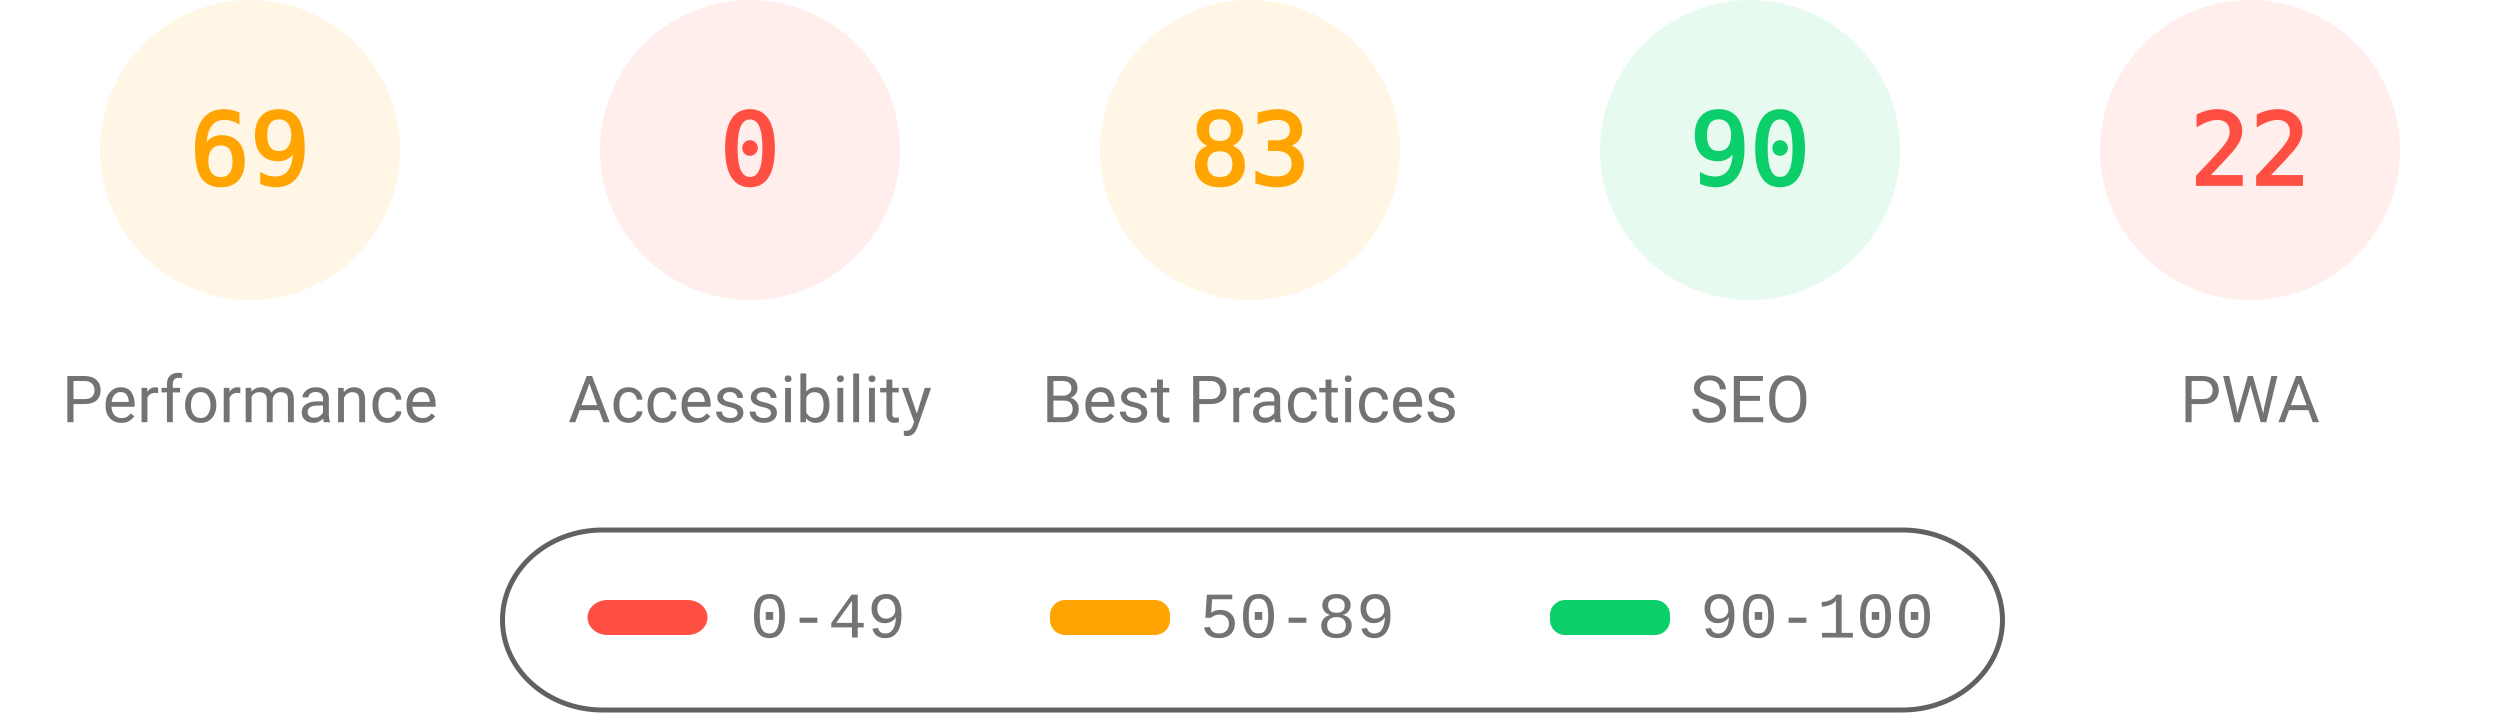
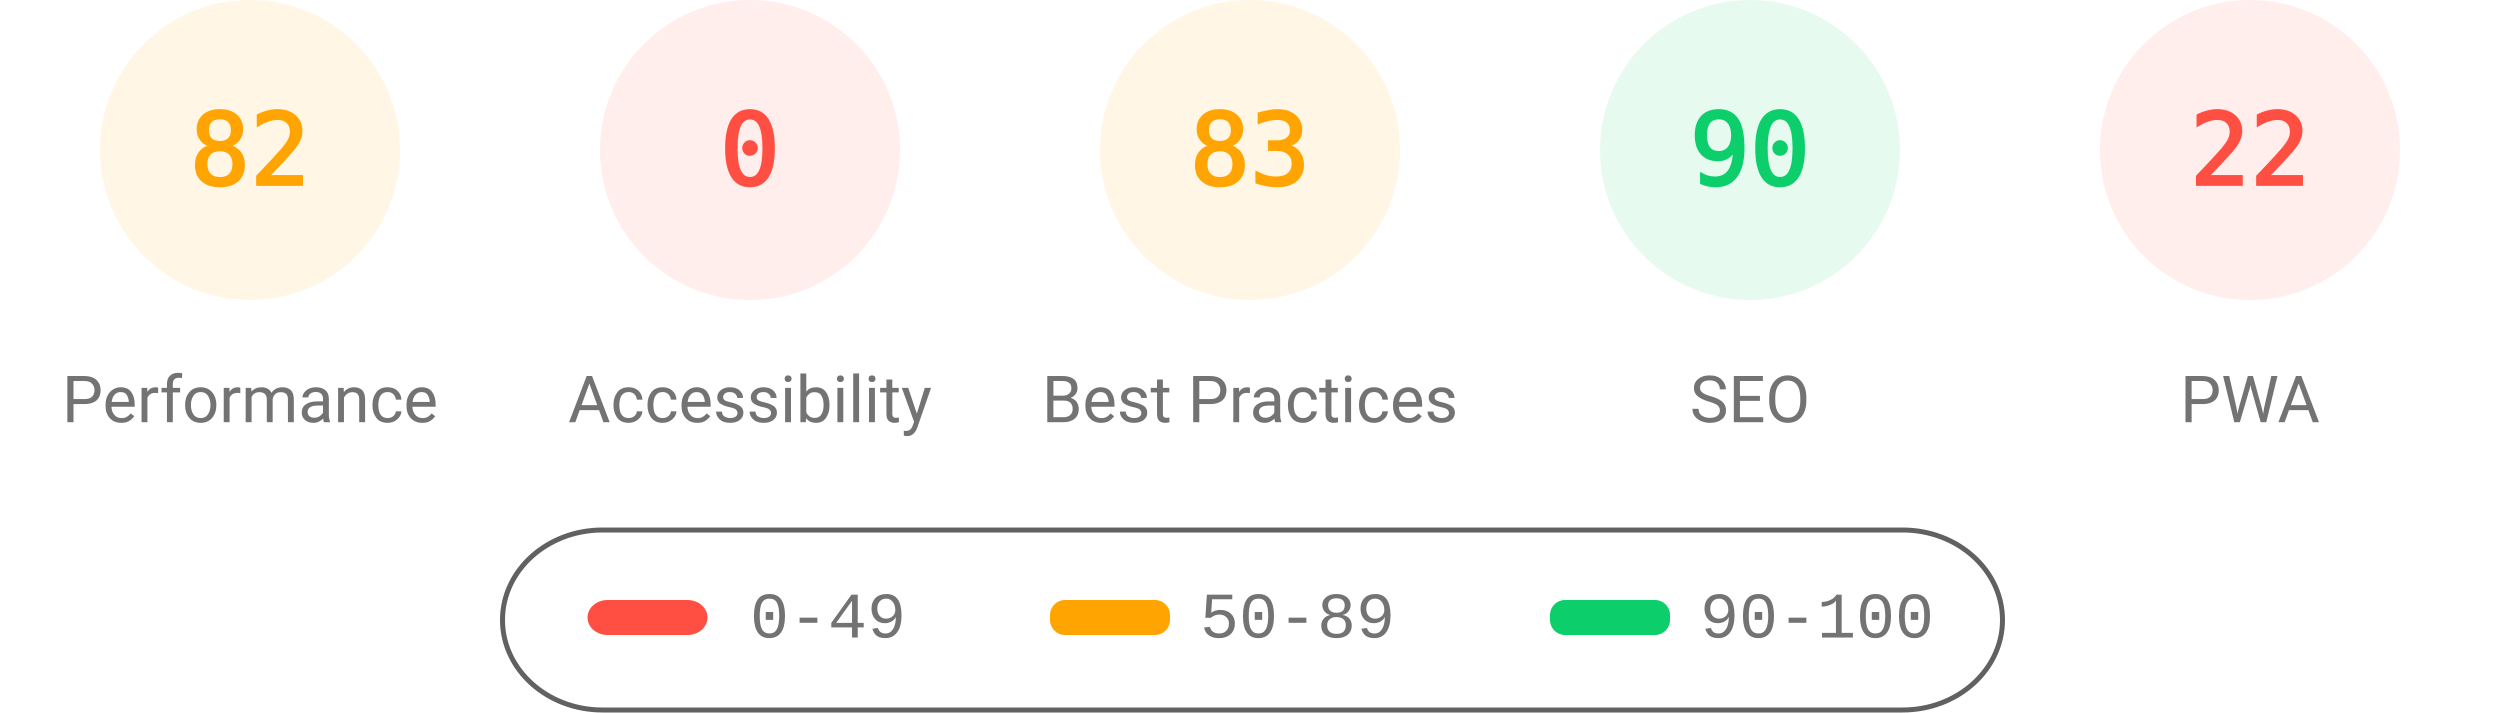
<svg xmlns="http://www.w3.org/2000/svg" fill="none" width="1000" height="285">
  <style>.gauge-base{opacity:.1}.gauge-arc{fill:none;animation-delay:250ms;stroke-linecap:round;transform:rotate(-90deg);transform-origin:100px 60px;animation:load-gauge 1s ease forwards}.guage-text{font-size:40px;font-family:monospace;text-align:center}.guage-red{color:#ff4e42;fill:#ff4e42;stroke:#ff4e42}.guage-orange{color:#ffa400;fill:#ffa400;stroke:#ffa400}.guage-green{color:#0cce6b;fill:#0cce6b;stroke:#0cce6b}.guage-undefined{color:#5c5c5c;fill:#5c5c5c;stroke:#5c5c5c}.guage-title{color:#737373;fill:#737373;stroke:none;font-size:26px;line-height:26px;font-family:Roboto,Halvetica,Arial,sans-serif}@keyframes load-gauge{from{stroke-dasharray:0 352.858}}</style>
  <svg class="guage-div guage-perf guage-orange" viewBox="0 0 200 200" width="200" height="200">
    <circle class="gauge-base" r="56" cx="100" cy="60" stroke-width="8" />
-     <circle class="gauge-arc guage-arc-1" r="56" cx="100" cy="60" stroke-width="8" style="stroke-dasharray:242.782,351.858" />
-     <text class="guage-text" x="100" y="60" alignment-baseline="central" dominant-baseline="central" text-anchor="middle">69</text>
+     <circle class="gauge-arc guage-arc-1" r="56" cx="100" cy="60" stroke-width="8" style="stroke-dasharray:288.524,351.858" />
+     <text class="guage-text" x="100" y="60" alignment-baseline="central" dominant-baseline="central" text-anchor="middle">82</text>
    <text class="guage-title" x="100" y="160" alignment-baseline="central" dominant-baseline="central" text-anchor="middle">Performance</text>
  </svg>
  <svg class="guage-div guage-acc guage-red" viewBox="0 0 200 200" width="200" height="200" x="200">
    <circle class="gauge-base" r="56" cx="100" cy="60" stroke-width="8" />
    <circle class="gauge-arc guage-arc-2" r="56" cx="100" cy="60" stroke-width="8" style="stroke-dasharray:0,351.858" />
    <text class="guage-text" x="100" y="60" alignment-baseline="central" dominant-baseline="central" text-anchor="middle">0</text>
    <text class="guage-title" x="100" y="160" alignment-baseline="central" dominant-baseline="central" text-anchor="middle">Accessibility</text>
  </svg>
  <svg class="guage-div guage-best guage-orange" viewBox="0 0 200 200" width="200" height="200" x="400">
    <circle class="gauge-base" r="56" cx="100" cy="60" stroke-width="8" />
    <circle class="gauge-arc guage-arc-3" r="56" cx="100" cy="60" stroke-width="8" style="stroke-dasharray:292.042,351.858" />
    <text class="guage-text" x="100" y="60" alignment-baseline="central" dominant-baseline="central" text-anchor="middle">83</text>
    <text class="guage-title" x="100" y="160" alignment-baseline="central" dominant-baseline="central" text-anchor="middle">Best Practices</text>
  </svg>
  <svg class="guage-div guage-seo guage-green" viewBox="0 0 200 200" width="200" height="200" x="600">
    <circle class="gauge-base" r="56" cx="100" cy="60" stroke-width="8" />
    <circle class="gauge-arc guage-arc-4" r="56" cx="100" cy="60" stroke-width="8" style="stroke-dasharray:316.672,351.858" />
    <text class="guage-text" x="100" y="60" alignment-baseline="central" dominant-baseline="central" text-anchor="middle">90</text>
    <text class="guage-title" x="100" y="160" alignment-baseline="central" dominant-baseline="central" text-anchor="middle">SEO</text>
  </svg>
  <svg class="guage-div guage-pwa guage-red" viewBox="0 0 200 200" width="200" height="200" x="800">
    <circle class="gauge-base" r="56" cx="100" cy="60" stroke-width="8" />
    <circle class="gauge-arc guage-arc-4" r="56" cx="100" cy="60" stroke-width="8" style="stroke-dasharray:77.409,351.858" />
    <text class="guage-text" x="100" y="60" alignment-baseline="central" dominant-baseline="central" text-anchor="middle">22</text>
    <text class="guage-title" x="100" y="160" alignment-baseline="central" dominant-baseline="central" text-anchor="middle">PWA</text>
  </svg>
  <svg width="604" height="76" x="200" y="210">
    <path fill="none" id="canvas_background" d="M-1-1h604v80H-1z" />
    <rect fill-opacity="0" stroke="#616161" stroke-width="2" rx="40" id="svg_2" height="72" width="600" y="2" x="1" fill="#000" />
    <rect stroke="#000" rx="8" id="svg_3" height="14" width="48" y="30" x="35" stroke-opacity="null" stroke-width="0" fill="#ff4e42" />
    <rect stroke="#000" rx="6" id="svg_4" height="14" width="48" y="30" x="220" stroke-opacity="null" stroke-width="0" fill="#ffa400" />
    <rect stroke="#000" rx="6" id="svg_5" height="14" width="48" y="30" x="420" stroke-opacity="null" stroke-width="0" fill="#0cce6b" />
    <text xml:space="preserve" text-anchor="start" font-family="'Courier New', Courier, monospace" font-size="26" id="svg_6" y="45" x="100" stroke-opacity="null" stroke-width="0" stroke="#000" fill="#737373">0-49</text>
    <text xml:space="preserve" text-anchor="start" font-family="'Courier New', Courier, monospace" font-size="26" id="svg_7" y="45" x="280" stroke-opacity="null" stroke-width="0" stroke="#000" fill="#737373">50-89</text>
    <text xml:space="preserve" text-anchor="start" font-family="'Courier New', Courier, monospace" font-size="26" id="svg_8" y="45" x="480" stroke-opacity="null" stroke-width="0" stroke="#000" fill="#737373">90-100</text>
  </svg>
</svg>
